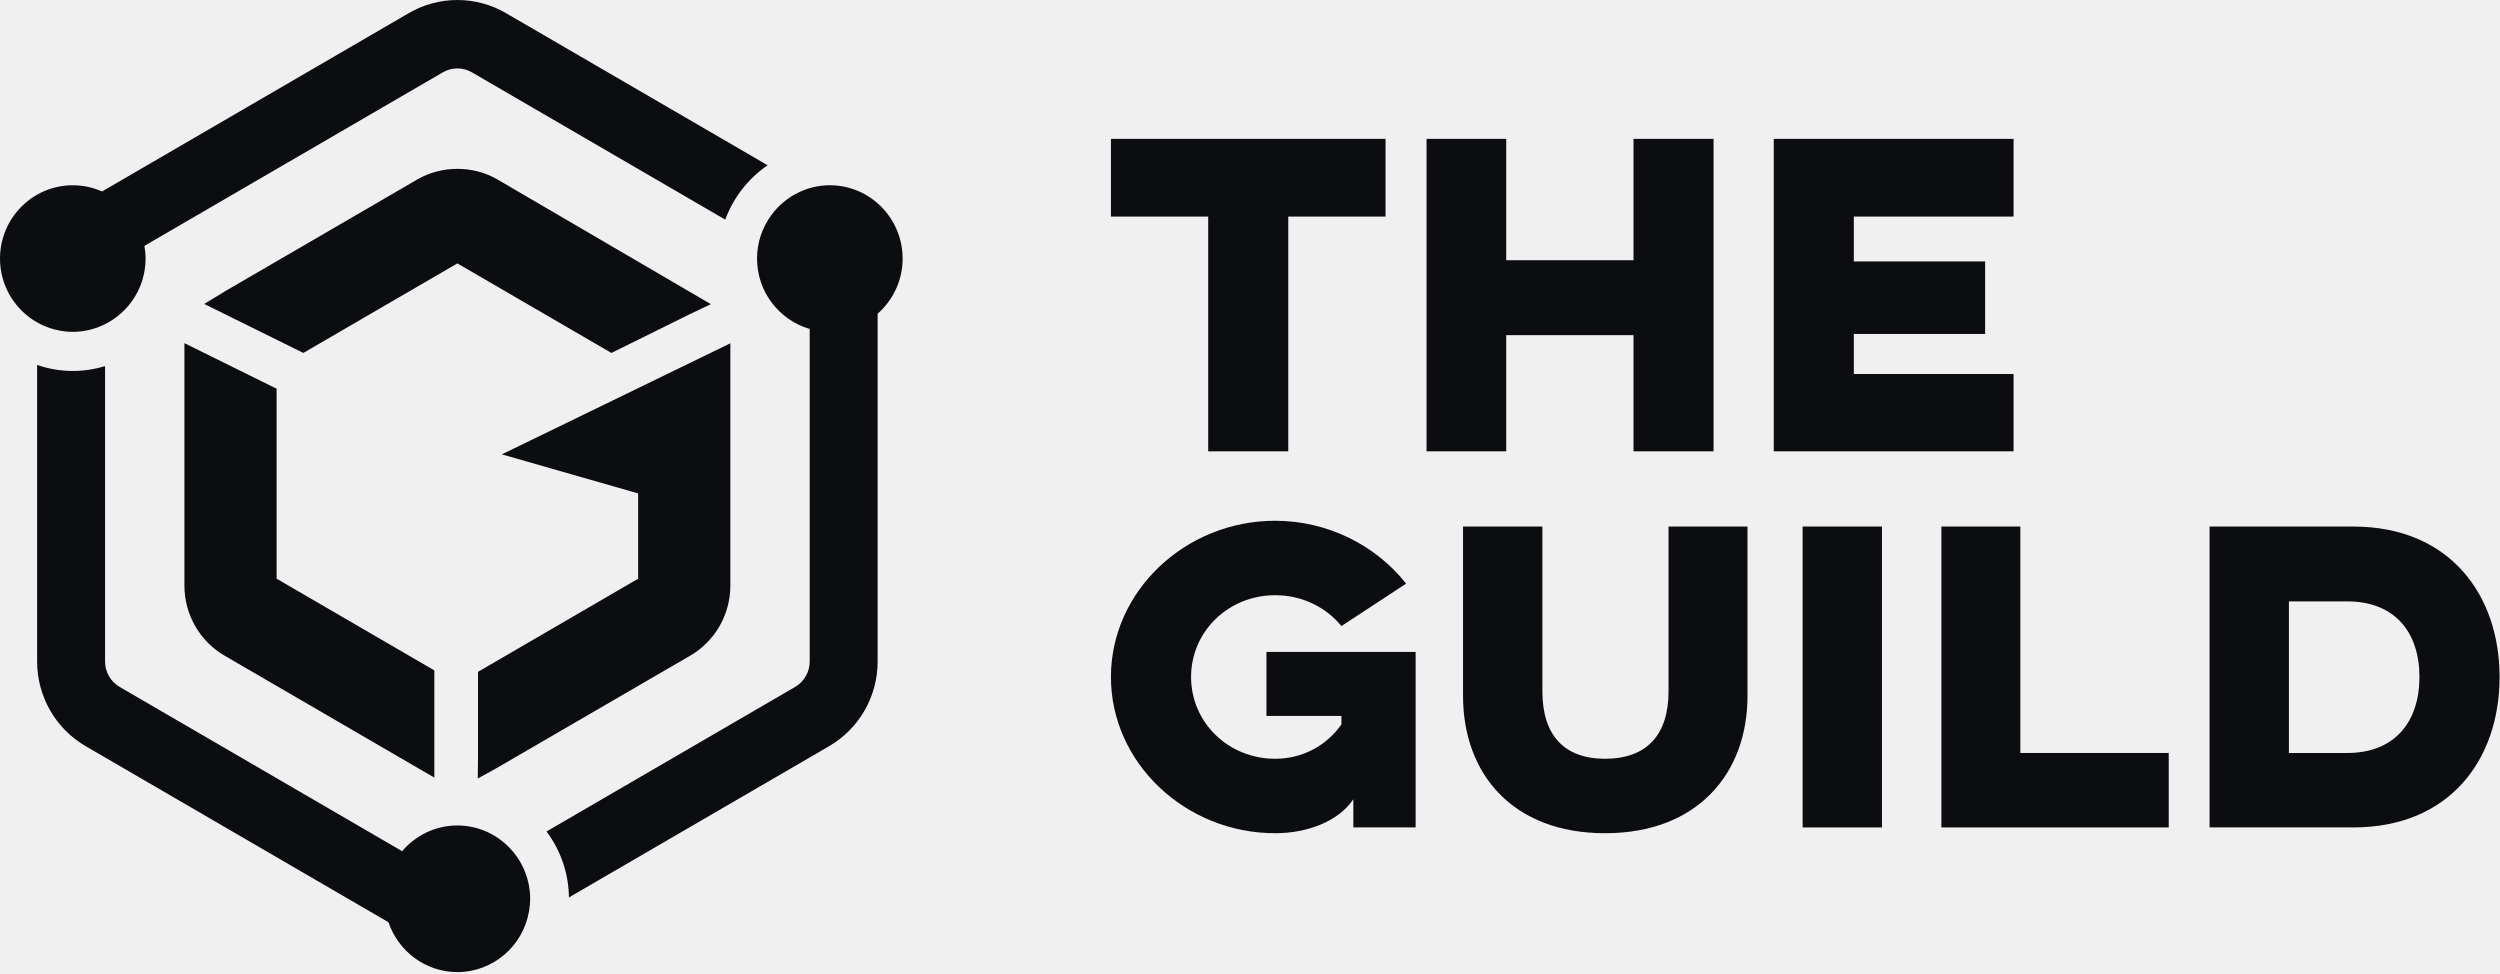
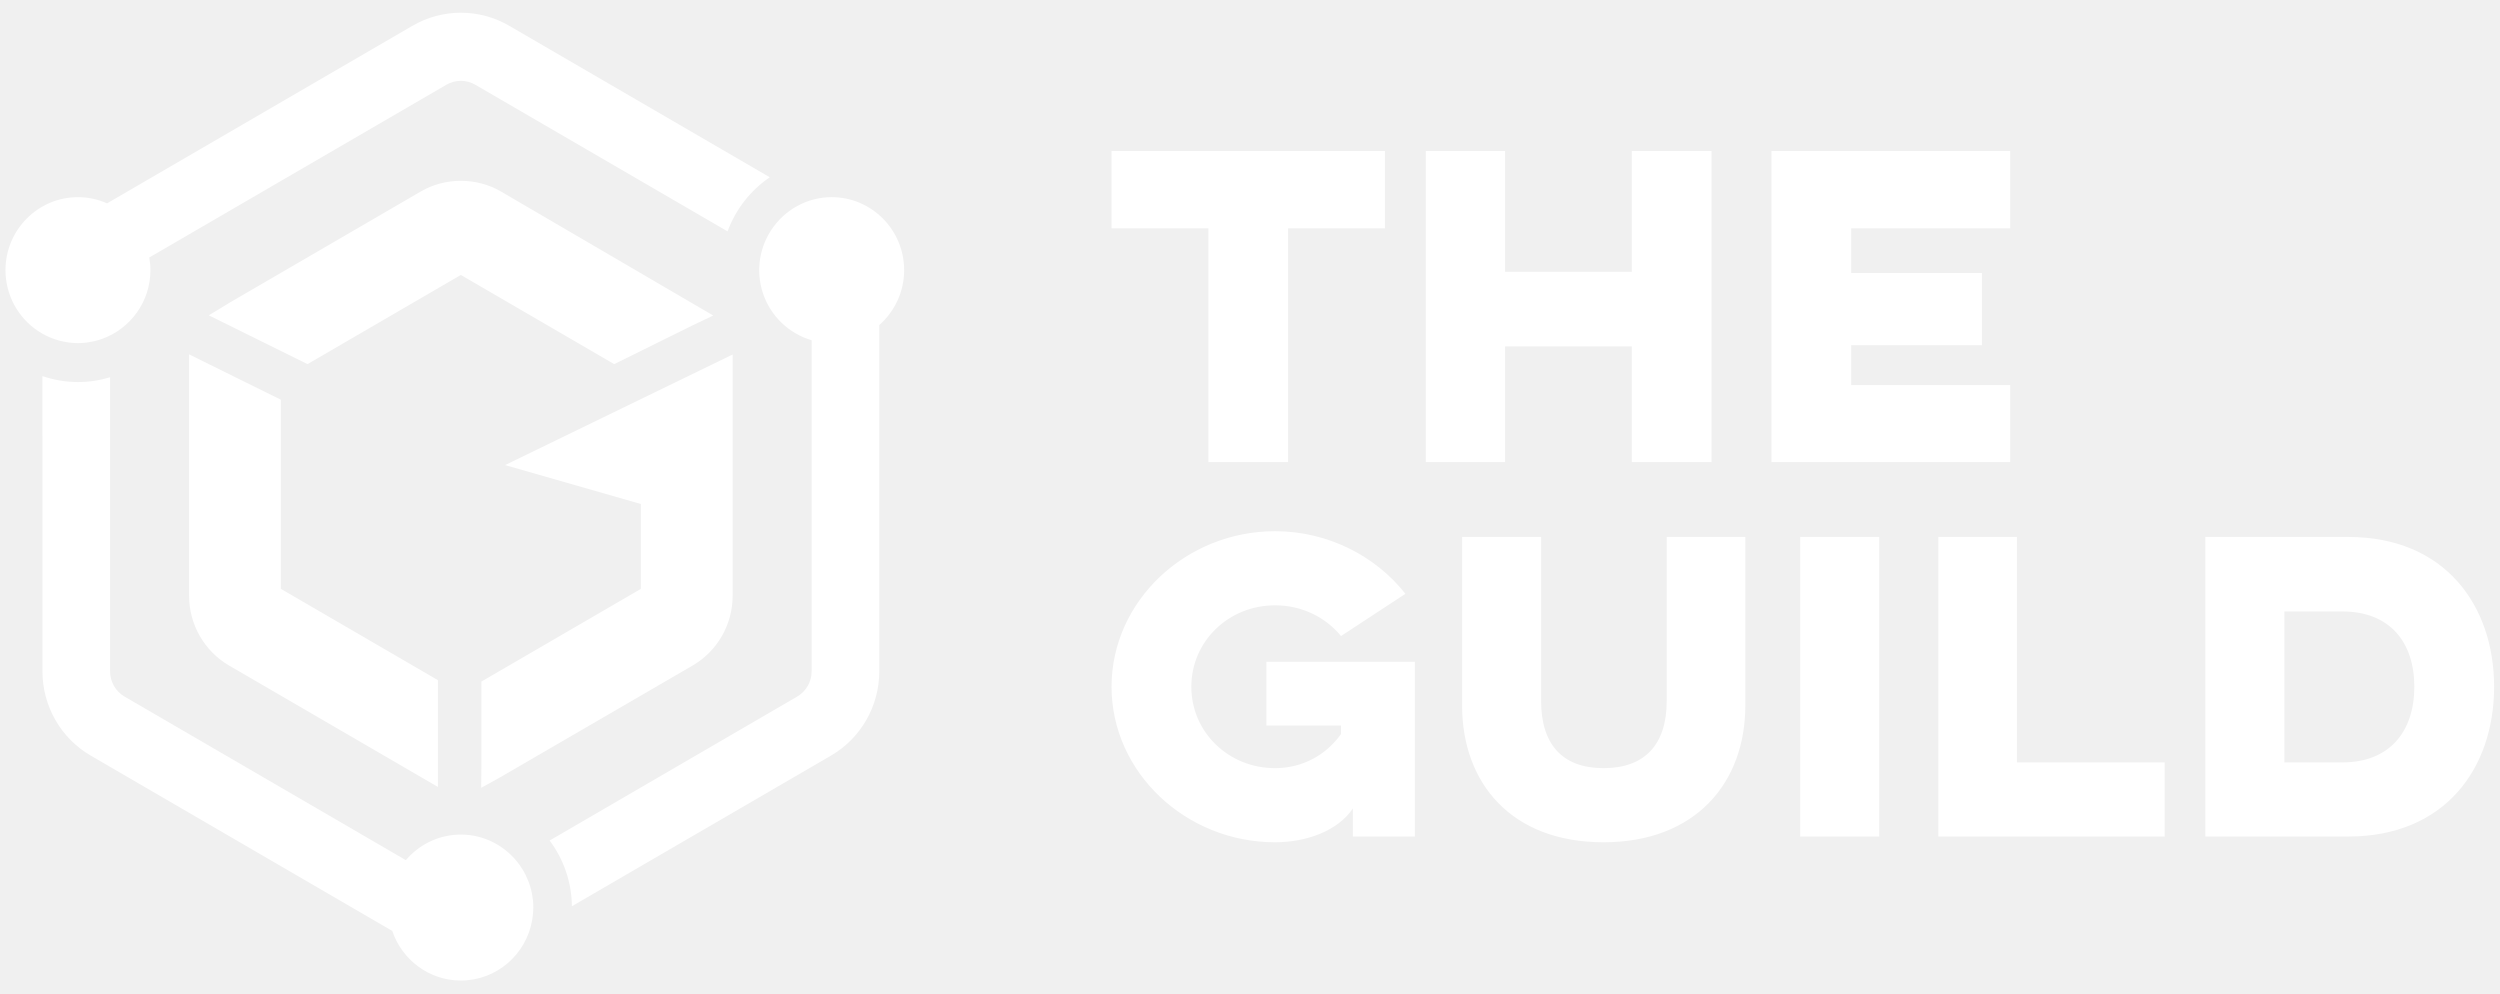
- <svg xmlns="http://www.w3.org/2000/svg" viewBox="0 0 421 164" fill="none">
-   <path fill-rule="evenodd" clip-rule="evenodd" d="M6.251 61.461C8.14 62.105 10.155 62.47 12.259 62.47C14.148 62.47 15.97 62.181 17.692 61.657V111.401C17.692 113.159 18.63 114.797 20.143 115.675L67.718 143.338C69.968 140.693 73.301 139.009 77.022 139.009C81.073 139.009 84.657 141.004 86.891 144.061C86.93 144.117 86.973 144.169 87.012 144.224C87.169 144.448 87.316 144.676 87.458 144.912L87.622 145.18C87.748 145.397 87.864 145.618 87.975 145.842C88.035 145.962 88.093 146.084 88.15 146.206C88.245 146.413 88.334 146.624 88.419 146.838C88.48 146.991 88.534 147.144 88.588 147.298C88.656 147.494 88.723 147.692 88.781 147.891C88.836 148.08 88.88 148.271 88.928 148.462L89.05 149C89.098 149.239 89.129 149.481 89.161 149.725C89.179 149.87 89.207 150.011 89.22 150.156C89.258 150.551 89.281 150.949 89.281 151.354C89.281 151.999 89.217 152.627 89.121 153.245L89.086 153.476C88.084 159.275 83.062 163.699 77.022 163.699C71.637 163.699 67.062 160.178 65.42 155.306L14.423 125.655C9.364 122.715 6.251 117.28 6.251 111.401V61.461ZM139.743 31.196C146.503 31.196 152.002 36.733 152.002 43.541C152.002 47.245 150.367 50.563 147.795 52.828V111.401C147.795 117.28 144.681 122.715 139.622 125.655L95.807 151.13C95.758 146.963 94.359 143.126 92.038 140.017L133.902 115.675C135.415 114.797 136.354 113.159 136.354 111.401V55.396C131.24 53.911 127.485 49.164 127.485 43.541C127.485 40.804 128.386 38.281 129.889 36.231C129.912 36.198 129.937 36.167 129.96 36.134C130.244 35.756 130.548 35.39 130.872 35.046L130.916 34.998C131.588 34.294 132.339 33.673 133.16 33.145C133.245 33.089 133.335 33.038 133.421 32.984C133.747 32.788 134.079 32.603 134.422 32.437C134.521 32.389 134.621 32.337 134.722 32.291C135.152 32.096 135.59 31.917 136.045 31.774C136.046 31.774 136.046 31.774 136.046 31.772L136.936 31.525C137.838 31.311 138.777 31.196 139.743 31.196ZM122.991 57.812V98.64C122.991 103.476 120.407 107.982 116.249 110.4V110.402L83.484 129.431L80.46 131.1L80.496 127.608V113.133L107.464 97.453V83.093L84.508 76.514L122.991 57.812ZM31.055 57.788L46.581 65.458V97.452L73.141 112.894V130.951L37.797 110.402C33.639 107.983 31.055 103.476 31.055 98.64V57.788ZM70.28 30.217C74.374 27.839 79.67 27.839 83.764 30.217L119.71 51.219L116.294 52.846L102.959 59.435L77.022 44.355L51.086 59.435L34.388 51.184L37.597 49.239C37.626 49.212 37.709 49.156 37.799 49.105L70.28 30.217ZM77.022 0C79.845 0 82.666 0.734 85.194 2.204L129.27 27.832C126.025 30.035 123.515 33.236 122.134 36.986L79.474 12.184C78.73 11.749 77.882 11.522 77.022 11.522C76.162 11.522 75.316 11.749 74.57 12.184L24.32 41.402C24.441 42.098 24.516 42.809 24.516 43.542C24.516 48.853 21.163 53.378 16.48 55.116C16.444 55.13 16.406 55.144 16.37 55.156C15.999 55.289 15.623 55.404 15.238 55.502L15.007 55.561C14.654 55.643 14.293 55.707 13.93 55.758L13.634 55.803C13.182 55.854 12.724 55.887 12.258 55.887C11.76 55.887 11.269 55.847 10.784 55.788C10.653 55.771 10.526 55.748 10.396 55.729C10.024 55.671 9.658 55.597 9.297 55.506C9.185 55.478 9.074 55.452 8.963 55.421C8.007 55.149 7.098 54.772 6.25 54.29L5.521 53.841C2.2 51.631 0 47.843 0 43.542C0 36.734 5.5 31.197 12.258 31.197C14.012 31.197 15.676 31.575 17.184 32.245L68.85 2.204C71.378 0.734 74.201 0 77.022 0Z" fill="#0B0D11" />
-   <path d="M187.081 36.472H203.462V76.003H216.945V36.472H233.326V23.386H187.081V36.472Z" fill="#0B0D11" />
-   <path d="M275.083 23.386V43.825H253.646V23.386H240.231V76.003H253.646V56.44H275.083V76.003H288.565V23.386H275.083Z" fill="#0B0D11" />
-   <path d="M298.703 76.003H339.083V62.984H312.185V56.238H334.296V44.028H312.185V36.472H339.083V23.386H298.703V76.003Z" fill="#0B0D11" />
-   <path d="M213.27 120.566H225.897V121.995C223.425 125.503 219.417 127.776 214.74 127.776C206.857 127.776 200.577 121.67 200.577 114.005C200.577 106.339 206.857 100.233 214.74 100.233C219.283 100.233 223.292 102.247 225.897 105.43L236.787 98.284C231.777 91.918 223.693 87.696 214.74 87.696C199.641 87.696 187.081 99.519 187.081 114.005C187.081 128.491 199.641 140.314 214.74 140.314C220.085 140.314 225.363 138.365 227.902 134.597V139.339H238.391V109.782H213.27V120.566Z" fill="#0B0D11" />
-   <path d="M280.983 88.67V116.408C280.983 123.749 277.309 127.776 270.294 127.776C263.346 127.776 259.738 123.749 259.738 116.408V88.67H246.376V117.188C246.376 130.245 254.66 140.314 270.294 140.314C285.861 140.314 294.279 130.245 294.279 117.188V88.67H280.983Z" fill="#0B0D11" />
-   <path d="M303.56 88.67V139.339H316.922V88.67H303.56Z" fill="#0B0D11" />
-   <path d="M326.93 139.339H365.212V126.802H340.225V88.67H326.93V139.339Z" fill="#0B0D11" />
-   <path d="M372.092 139.339H396.277C412.578 139.339 420.93 127.841 420.93 114.005C420.93 100.233 412.578 88.67 396.277 88.67H372.092V139.339ZM395.275 101.273C403.225 101.273 407.434 106.404 407.434 114.005C407.434 121.605 403.225 126.802 395.275 126.802H385.454V101.273H395.275Z" fill="#0B0D11" />
+ <svg xmlns="http://www.w3.org/2000/svg" viewBox="0 0 146 58" fill="none">
+   <g clip-path="url(#clip0_706_6525)">
+     <path fill-rule="evenodd" clip-rule="evenodd" d="M2.478 21.964C3.146 22.193 3.847 22.311 4.553 22.312C5.205 22.312 5.834 22.212 6.429 22.031V39.206C6.429 39.505 6.507 39.798 6.655 40.057C6.804 40.316 7.018 40.532 7.275 40.682L23.701 50.233C24.478 49.32 25.629 48.739 26.914 48.739C28.312 48.739 29.55 49.428 30.322 50.483C30.335 50.502 30.349 50.52 30.363 50.539C30.417 50.617 30.468 50.695 30.517 50.777L30.574 50.869C30.617 50.944 30.657 51.021 30.696 51.098C30.752 51.211 30.803 51.325 30.849 51.442C30.87 51.495 30.889 51.548 30.907 51.601C30.931 51.668 30.954 51.737 30.974 51.806C30.993 51.871 31.008 51.937 31.025 52.003L31.067 52.188C31.083 52.271 31.094 52.355 31.105 52.439C31.111 52.489 31.121 52.538 31.126 52.587C31.139 52.724 31.146 52.861 31.146 53.001C31.146 53.224 31.124 53.441 31.091 53.654L31.079 53.734C30.733 55.736 28.999 57.264 26.914 57.264C25.055 57.264 23.475 56.048 22.908 54.366L5.3 44.128C3.553 43.113 2.479 41.236 2.479 39.206L2.478 21.964ZM48.57 11.514C50.904 11.514 52.802 13.426 52.802 15.776C52.802 17.055 52.238 18.201 51.35 18.983V39.206C51.35 41.236 50.275 43.113 48.528 44.128L33.4 52.924C33.384 51.539 32.929 50.195 32.098 49.087L46.553 40.682C46.81 40.532 47.024 40.316 47.173 40.057C47.321 39.798 47.399 39.505 47.4 39.206V19.87C46.742 19.677 46.141 19.328 45.647 18.853C45.153 18.378 44.78 17.791 44.561 17.142C44.342 16.493 44.283 15.8 44.388 15.123C44.494 14.446 44.761 13.804 45.167 13.252L45.192 13.219C45.29 13.088 45.395 12.962 45.507 12.843L45.522 12.827C45.754 12.584 46.014 12.369 46.297 12.187C46.326 12.168 46.357 12.15 46.387 12.131C46.499 12.064 46.614 12 46.732 11.943C46.767 11.926 46.801 11.908 46.836 11.892C46.984 11.825 47.136 11.763 47.293 11.714L47.293 11.713L47.6 11.628C47.912 11.554 48.236 11.514 48.57 11.514ZM42.786 20.704V34.8C42.786 36.47 41.893 38.026 40.458 38.861V38.862L29.145 45.432L28.101 46.008L28.113 44.802V39.804L37.425 34.391V29.433L29.498 27.161L42.786 20.704ZM11.043 20.695L16.403 23.344V34.39L25.574 39.722V45.957L13.37 38.862C11.935 38.026 11.043 36.47 11.043 34.8V20.695ZM24.586 11.176C26 10.355 27.828 10.355 29.242 11.176L41.653 18.427L40.473 18.989L35.869 21.265L26.914 16.057L17.959 21.264L12.194 18.415L13.302 17.744C13.312 17.734 13.34 17.715 13.371 17.698L24.586 11.176V11.176ZM26.914 0.743C27.889 0.743 28.863 0.996 29.735 1.504L44.954 10.352C43.823 11.123 42.961 12.228 42.49 13.513L27.76 4.95C27.503 4.8 27.211 4.721 26.914 4.721C26.616 4.721 26.324 4.8 26.067 4.95L8.717 15.038C8.759 15.278 8.785 15.524 8.785 15.777C8.785 17.61 7.627 19.173 6.01 19.773C5.87 19.825 5.727 19.869 5.582 19.906L5.502 19.927C5.379 19.955 5.255 19.977 5.13 19.995L5.028 20.01C4.872 20.027 4.714 20.039 4.553 20.039C4.381 20.039 4.211 20.025 4.044 20.005C3.999 19.999 3.955 19.991 3.91 19.985C3.782 19.965 3.655 19.939 3.53 19.908C3.492 19.898 3.453 19.889 3.415 19.878C3.088 19.786 2.774 19.655 2.478 19.488L2.227 19.333C1.64 18.943 1.159 18.415 0.826 17.794C0.494 17.174 0.32 16.48 0.32 15.776C0.32 13.426 2.219 11.514 4.553 11.514C5.139 11.514 5.718 11.638 6.253 11.876L24.092 1.504C24.949 1.005 25.923 0.743 26.914 0.743Z" fill="white" />
+     <path d="M64.914 13.336H70.57V26.985H75.225V13.336H80.881V8.817H64.914V13.336ZM95.299 8.817V15.875H87.897V8.817H83.265V26.985H87.897V20.23H95.299V26.985H99.954V8.817H95.299ZM103.454 26.985H117.396V22.489H108.109V20.16H115.743V15.945H108.109V13.336H117.396V8.817H103.454V26.985ZM73.956 42.371H78.316V42.864C77.463 44.076 76.079 44.86 74.464 44.86C71.742 44.86 69.574 42.752 69.574 40.106C69.574 37.459 71.742 35.351 74.464 35.351C76.032 35.351 77.417 36.046 78.316 37.145L82.076 34.678C80.346 32.48 77.555 31.022 74.464 31.022C69.251 31.022 64.914 35.104 64.914 40.106C64.914 45.107 69.251 49.189 74.464 49.189C76.309 49.189 78.132 48.517 79.008 47.215V48.853H82.63V38.648H73.956V42.371ZM97.336 31.358V40.935C97.336 43.47 96.067 44.86 93.645 44.86C91.246 44.86 90.001 43.47 90.001 40.935V31.358H85.387V41.205C85.387 45.713 88.247 49.189 93.645 49.189C99.02 49.189 101.927 45.713 101.927 41.205V31.358H97.336ZM105.131 31.358V48.853H109.745V31.358H105.131ZM113.2 48.853H126.418V44.524H117.79V31.358H113.2V48.853ZM128.793 48.853H137.144C142.772 48.853 145.656 44.883 145.656 40.106C145.656 35.351 142.772 31.358 137.144 31.358H128.793V48.853ZM136.798 35.71C139.542 35.71 140.996 37.481 140.996 40.106C140.996 42.73 139.542 44.524 136.798 44.524H133.407V35.71H136.798Z" fill="white" />
+   </g>
+   <defs>
+     <clipPath id="clip0_706_6525">
+       <rect width="145.359" height="56.625" fill="white" transform="translate(0.320312 0.74292)" />
+     </clipPath>
+   </defs>
</svg>
